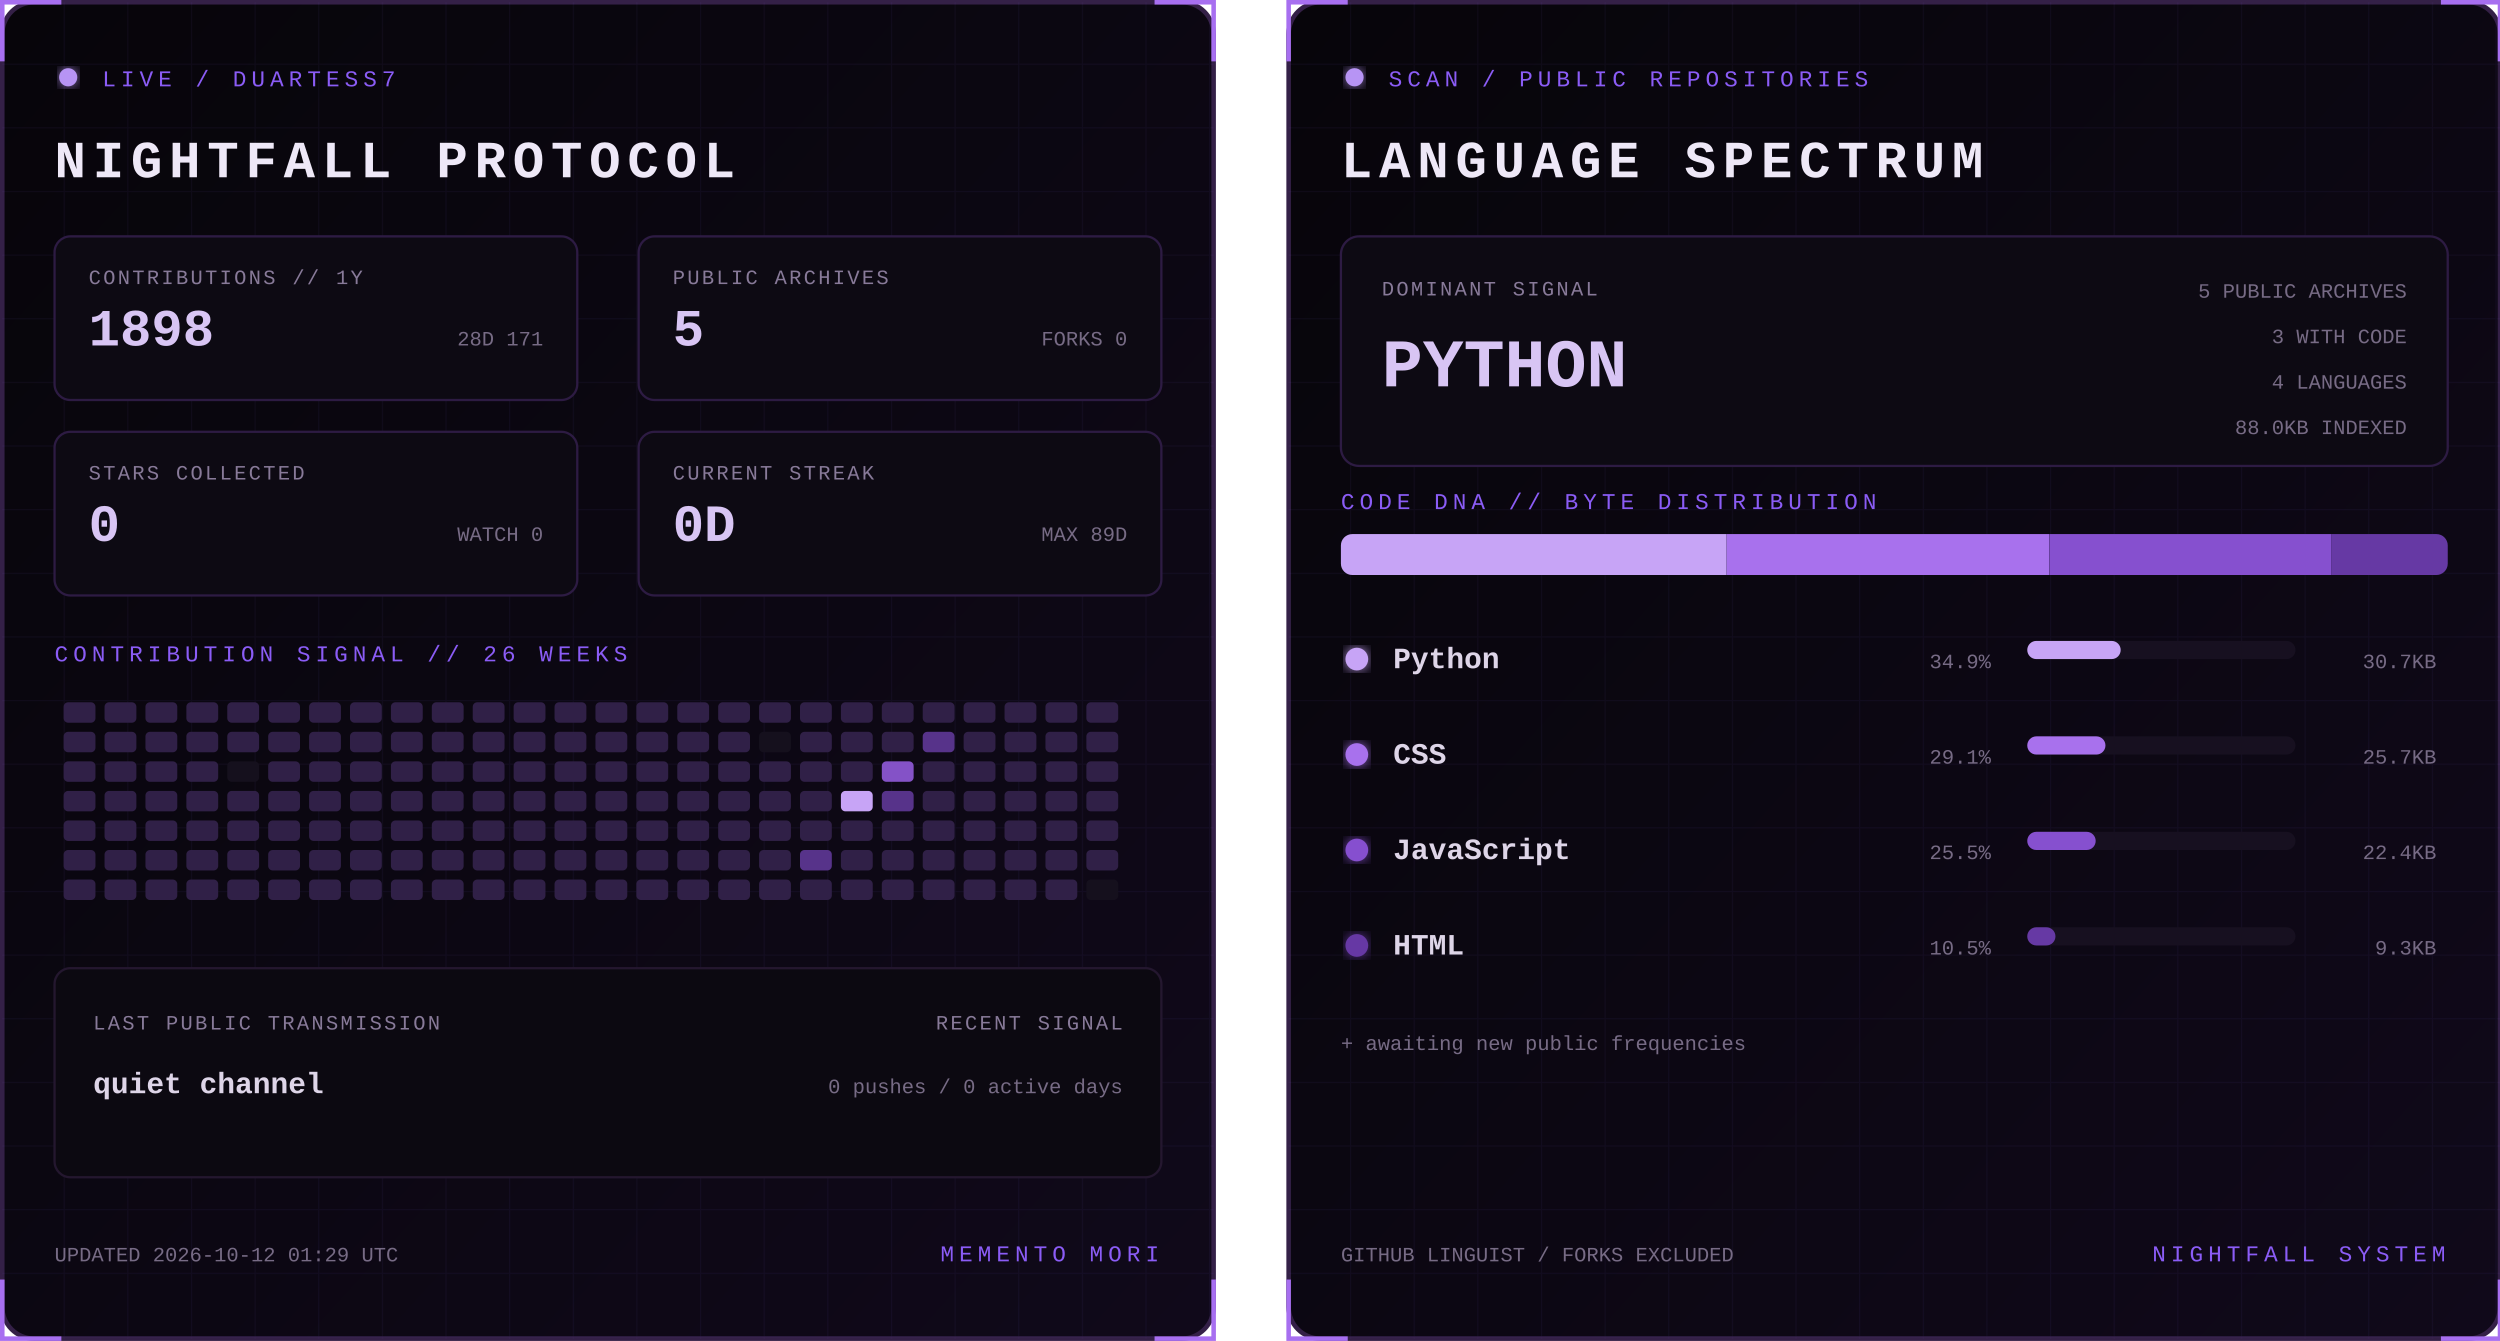
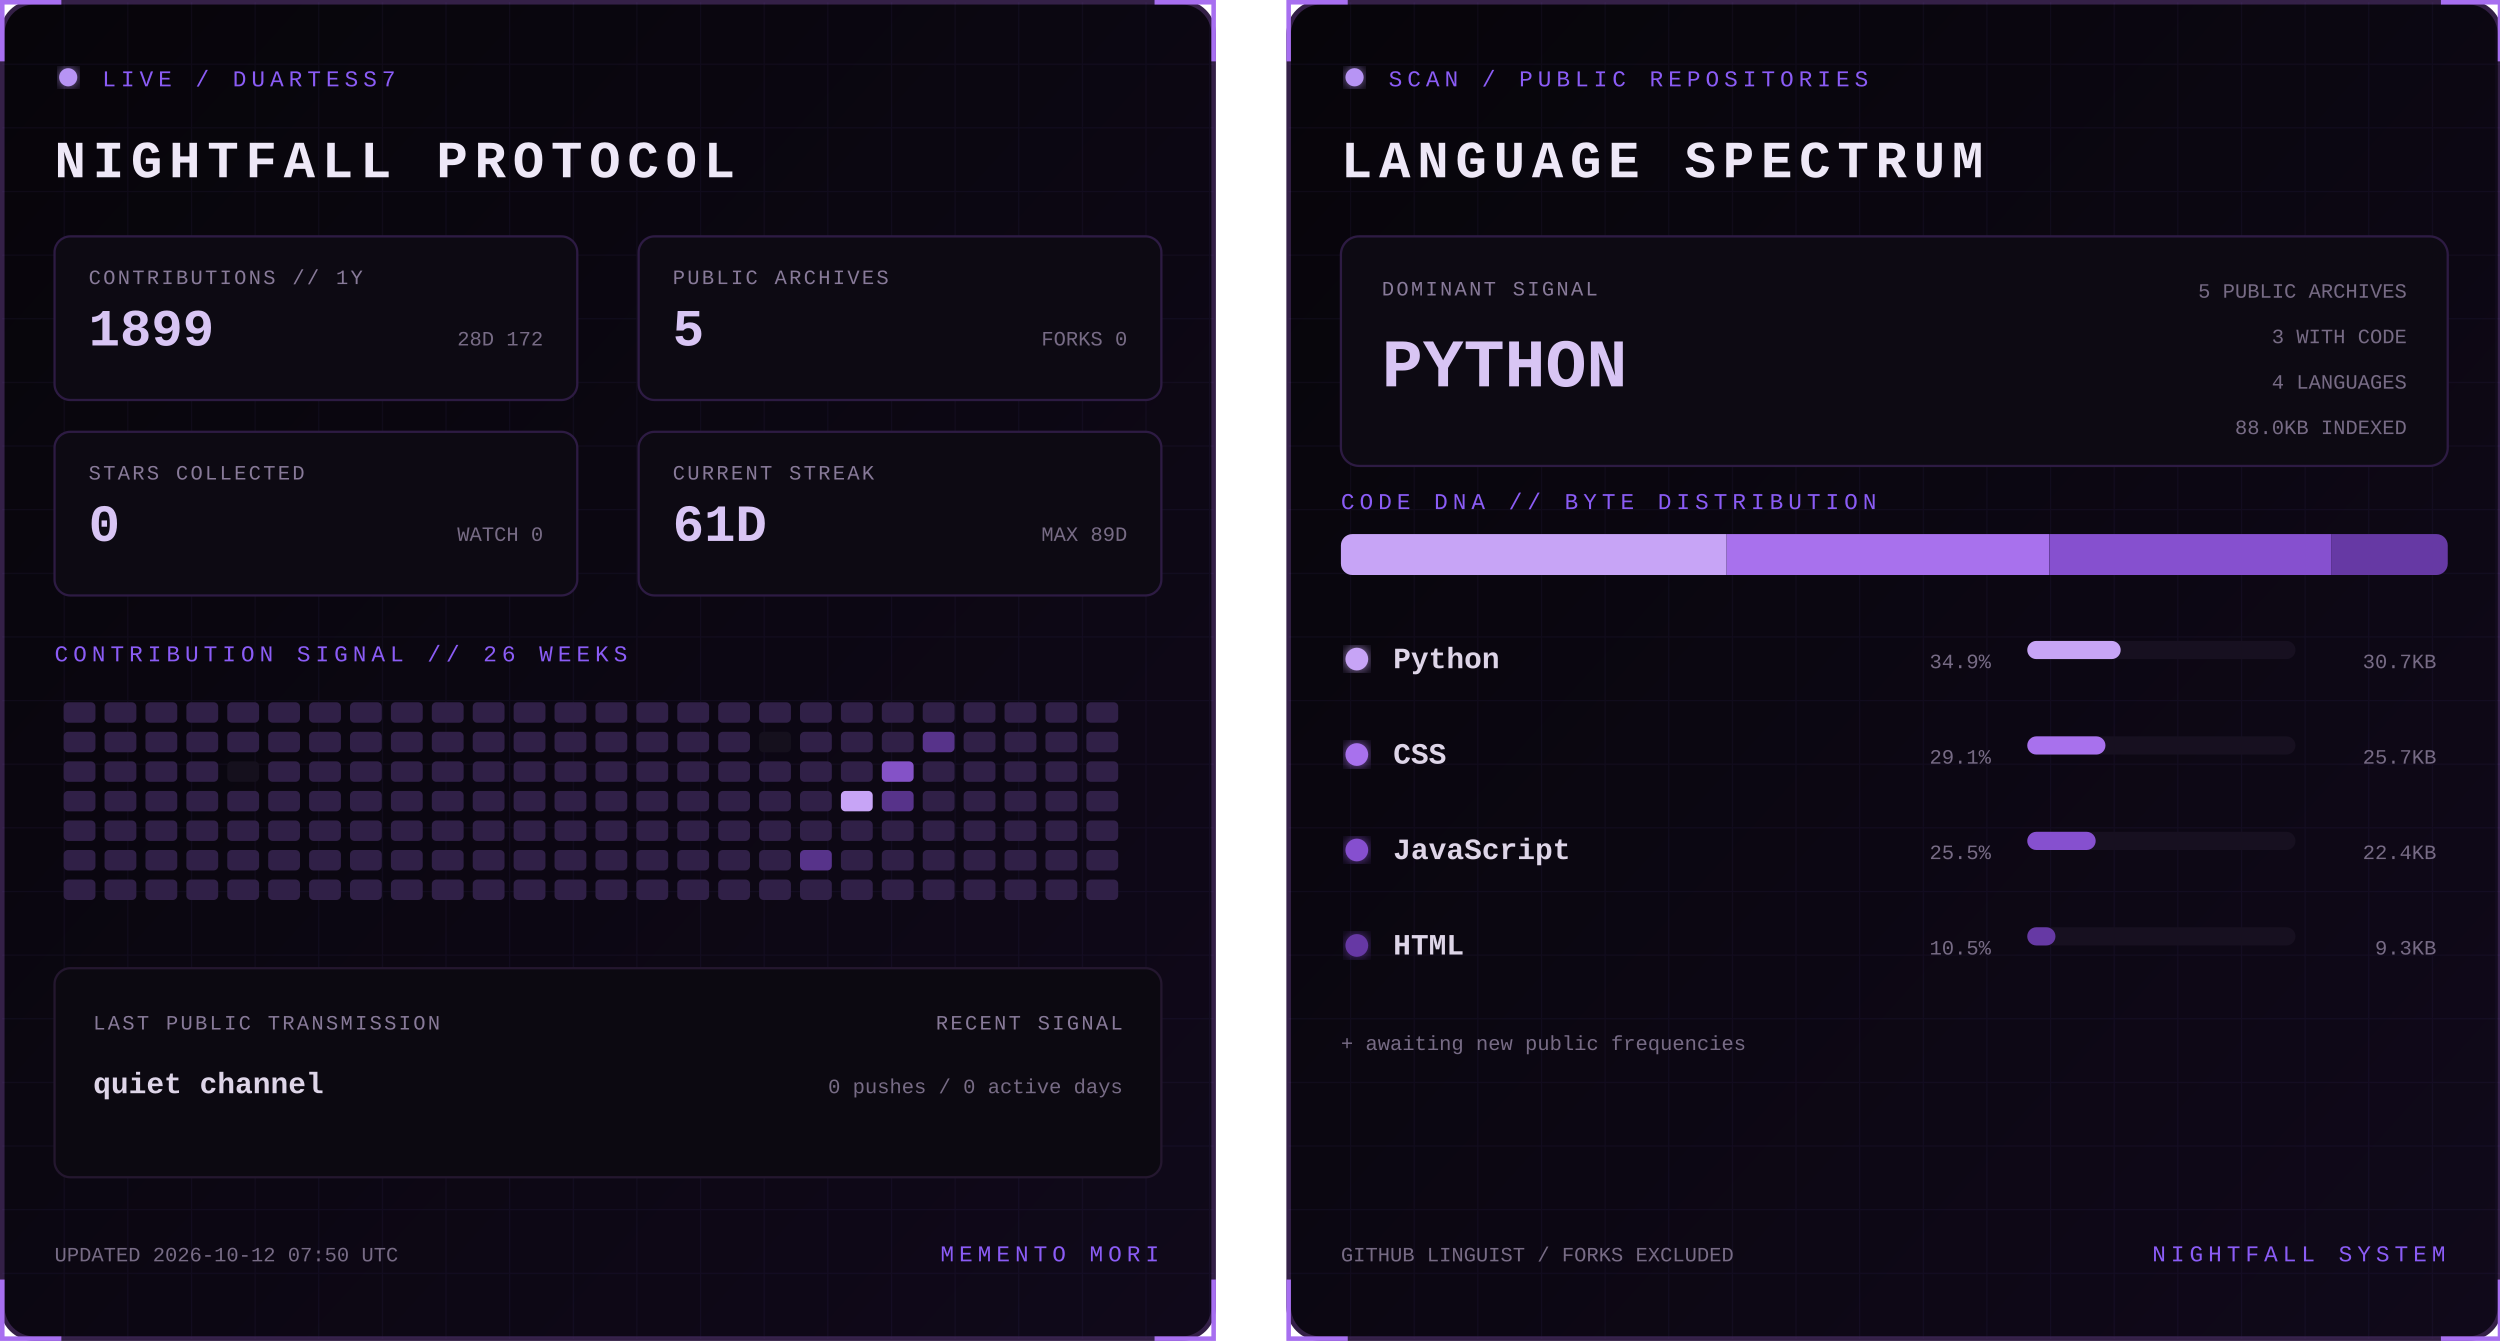
<svg xmlns="http://www.w3.org/2000/svg" width="1100" height="590" viewBox="0 0 1100 590" role="img" aria-labelledby="title desc">
  <defs>
    <linearGradient id="bg" x1="0" y1="0" x2="1" y2="1">
      <stop stop-color="#07050a" />
      <stop offset="1" stop-color="#10091a" />
    </linearGradient>
    <filter id="glow">
      <feGaussianBlur stdDeviation="3" result="b" />
      <feMerge>
        <feMergeNode in="b" />
        <feMergeNode in="SourceGraphic" />
      </feMerge>
    </filter>
    <pattern id="grid" width="28" height="28" patternUnits="userSpaceOnUse">
      <path d="M28 0H0V28" fill="none" stroke="#8b5cf6" stroke-opacity=".055" />
    </pattern>
    <clipPath id="dna">
      <rect x="24" y="235" width="487" height="18" rx="5" />
    </clipPath>
    <style>
      text { font-family: Consolas, 'Courier New', monospace; }
      .kicker { fill:#8b5cf6; font-size:10px; letter-spacing:2.2px; }
      .title { fill:#eee8f7; font-size:23px; font-weight:700; letter-spacing:3px; }
      .label { fill:#887a99; font-size:9px; letter-spacing:1px; }
      .stat { fill:#d8c5f4; font-size:23px; font-weight:700; }
      .detail,.pct { fill:#776b85; font-size:9px; }
      .lang { fill:#ded5e8; font-size:13px; font-weight:700; }
      .hero { fill:#d8c5f4; font-size:30px; font-weight:700; }
      .blink { animation:blink 1.6s step-end infinite; }
      @keyframes blink { 50% { opacity:.25 } }
    </style>
  </defs>
  <g>
    <rect x="1" y="1" width="533" height="588" rx="14" fill="url(#bg)" stroke="#342047" stroke-width="2" />
    <rect x="1" y="1" width="533" height="588" rx="14" fill="url(#grid)" />
    <path d="M27 1H1v26 M508 1h26v26 M534 563v26h-26 M27 589H1v-26" stroke="#a76ff0" stroke-width="2" fill="none" />
    <circle cx="30" cy="34" r="4" fill="#b794f4" filter="url(#glow)" class="blink" />
    <text x="45" y="38" class="kicker">LIVE / DUARTESS7</text>
    <text x="24" y="78" class="title">NIGHTFALL PROTOCOL</text>
    <g transform="translate(24 104)">
      <rect width="230" height="72" rx="7" fill="#0d0a13" stroke="#2d1b43" />
      <text x="15" y="21" class="label">CONTRIBUTIONS // 1Y</text>
-       <text x="15" y="48" class="stat">1898</text>
-       <text x="215" y="48" text-anchor="end" class="detail">28D 171</text>
+       <text x="15" y="48" class="stat">1899</text>
+       <text x="215" y="48" text-anchor="end" class="detail">28D 172</text>
    </g>
    <g transform="translate(281 104)">
      <rect width="230" height="72" rx="7" fill="#0d0a13" stroke="#2d1b43" />
      <text x="15" y="21" class="label">PUBLIC ARCHIVES</text>
      <text x="15" y="48" class="stat">5</text>
      <text x="215" y="48" text-anchor="end" class="detail">FORKS 0</text>
    </g>
    <g transform="translate(24 190)">
      <rect width="230" height="72" rx="7" fill="#0d0a13" stroke="#2d1b43" />
      <text x="15" y="21" class="label">STARS COLLECTED</text>
      <text x="15" y="48" class="stat">0</text>
      <text x="215" y="48" text-anchor="end" class="detail">WATCH 0</text>
    </g>
    <g transform="translate(281 190)">
      <rect width="230" height="72" rx="7" fill="#0d0a13" stroke="#2d1b43" />
      <text x="15" y="21" class="label">CURRENT STREAK</text>
-       <text x="15" y="48" class="stat">0D</text>
+       <text x="15" y="48" class="stat">61D</text>
      <text x="215" y="48" text-anchor="end" class="detail">MAX 89D</text>
    </g>
    <text x="24" y="291" class="kicker">CONTRIBUTION SIGNAL // 26 WEEKS</text>
    <g>
      <rect x="28" y="309" width="14" height="9" rx="2" fill="#302047" />
      <rect x="28" y="322" width="14" height="9" rx="2" fill="#302047" />
      <rect x="28" y="335" width="14" height="9" rx="2" fill="#302047" />
      <rect x="28" y="348" width="14" height="9" rx="2" fill="#302047" />
      <rect x="28" y="361" width="14" height="9" rx="2" fill="#302047" />
      <rect x="28" y="374" width="14" height="9" rx="2" fill="#302047" />
      <rect x="28" y="387" width="14" height="9" rx="2" fill="#302047" />
      <rect x="46" y="309" width="14" height="9" rx="2" fill="#302047" />
      <rect x="46" y="322" width="14" height="9" rx="2" fill="#302047" />
      <rect x="46" y="335" width="14" height="9" rx="2" fill="#302047" />
      <rect x="46" y="348" width="14" height="9" rx="2" fill="#302047" />
      <rect x="46" y="361" width="14" height="9" rx="2" fill="#302047" />
      <rect x="46" y="374" width="14" height="9" rx="2" fill="#302047" />
      <rect x="46" y="387" width="14" height="9" rx="2" fill="#302047" />
      <rect x="64" y="309" width="14" height="9" rx="2" fill="#302047" />
      <rect x="64" y="322" width="14" height="9" rx="2" fill="#302047" />
      <rect x="64" y="335" width="14" height="9" rx="2" fill="#302047" />
      <rect x="64" y="348" width="14" height="9" rx="2" fill="#302047" />
      <rect x="64" y="361" width="14" height="9" rx="2" fill="#302047" />
      <rect x="64" y="374" width="14" height="9" rx="2" fill="#302047" />
      <rect x="64" y="387" width="14" height="9" rx="2" fill="#302047" />
      <rect x="82" y="309" width="14" height="9" rx="2" fill="#302047" />
      <rect x="82" y="322" width="14" height="9" rx="2" fill="#302047" />
      <rect x="82" y="335" width="14" height="9" rx="2" fill="#302047" />
      <rect x="82" y="348" width="14" height="9" rx="2" fill="#302047" />
      <rect x="82" y="361" width="14" height="9" rx="2" fill="#302047" />
      <rect x="82" y="374" width="14" height="9" rx="2" fill="#302047" />
      <rect x="82" y="387" width="14" height="9" rx="2" fill="#302047" />
      <rect x="100" y="309" width="14" height="9" rx="2" fill="#302047" />
      <rect x="100" y="322" width="14" height="9" rx="2" fill="#302047" />
      <rect x="100" y="335" width="14" height="9" rx="2" fill="#15101d" />
      <rect x="100" y="348" width="14" height="9" rx="2" fill="#302047" />
      <rect x="100" y="361" width="14" height="9" rx="2" fill="#302047" />
      <rect x="100" y="374" width="14" height="9" rx="2" fill="#302047" />
      <rect x="100" y="387" width="14" height="9" rx="2" fill="#302047" />
      <rect x="118" y="309" width="14" height="9" rx="2" fill="#302047" />
      <rect x="118" y="322" width="14" height="9" rx="2" fill="#302047" />
      <rect x="118" y="335" width="14" height="9" rx="2" fill="#302047" />
      <rect x="118" y="348" width="14" height="9" rx="2" fill="#302047" />
      <rect x="118" y="361" width="14" height="9" rx="2" fill="#302047" />
      <rect x="118" y="374" width="14" height="9" rx="2" fill="#302047" />
      <rect x="118" y="387" width="14" height="9" rx="2" fill="#302047" />
      <rect x="136" y="309" width="14" height="9" rx="2" fill="#302047" />
      <rect x="136" y="322" width="14" height="9" rx="2" fill="#302047" />
      <rect x="136" y="335" width="14" height="9" rx="2" fill="#302047" />
      <rect x="136" y="348" width="14" height="9" rx="2" fill="#302047" />
      <rect x="136" y="361" width="14" height="9" rx="2" fill="#302047" />
      <rect x="136" y="374" width="14" height="9" rx="2" fill="#302047" />
      <rect x="136" y="387" width="14" height="9" rx="2" fill="#302047" />
      <rect x="154" y="309" width="14" height="9" rx="2" fill="#302047" />
      <rect x="154" y="322" width="14" height="9" rx="2" fill="#302047" />
      <rect x="154" y="335" width="14" height="9" rx="2" fill="#302047" />
      <rect x="154" y="348" width="14" height="9" rx="2" fill="#302047" />
      <rect x="154" y="361" width="14" height="9" rx="2" fill="#302047" />
      <rect x="154" y="374" width="14" height="9" rx="2" fill="#302047" />
      <rect x="154" y="387" width="14" height="9" rx="2" fill="#302047" />
      <rect x="172" y="309" width="14" height="9" rx="2" fill="#302047" />
      <rect x="172" y="322" width="14" height="9" rx="2" fill="#302047" />
      <rect x="172" y="335" width="14" height="9" rx="2" fill="#302047" />
      <rect x="172" y="348" width="14" height="9" rx="2" fill="#302047" />
      <rect x="172" y="361" width="14" height="9" rx="2" fill="#302047" />
      <rect x="172" y="374" width="14" height="9" rx="2" fill="#302047" />
      <rect x="172" y="387" width="14" height="9" rx="2" fill="#302047" />
      <rect x="190" y="309" width="14" height="9" rx="2" fill="#302047" />
      <rect x="190" y="322" width="14" height="9" rx="2" fill="#302047" />
      <rect x="190" y="335" width="14" height="9" rx="2" fill="#302047" />
      <rect x="190" y="348" width="14" height="9" rx="2" fill="#302047" />
      <rect x="190" y="361" width="14" height="9" rx="2" fill="#302047" />
      <rect x="190" y="374" width="14" height="9" rx="2" fill="#302047" />
      <rect x="190" y="387" width="14" height="9" rx="2" fill="#302047" />
      <rect x="208" y="309" width="14" height="9" rx="2" fill="#302047" />
      <rect x="208" y="322" width="14" height="9" rx="2" fill="#302047" />
      <rect x="208" y="335" width="14" height="9" rx="2" fill="#302047" />
      <rect x="208" y="348" width="14" height="9" rx="2" fill="#302047" />
      <rect x="208" y="361" width="14" height="9" rx="2" fill="#302047" />
      <rect x="208" y="374" width="14" height="9" rx="2" fill="#302047" />
      <rect x="208" y="387" width="14" height="9" rx="2" fill="#302047" />
      <rect x="226" y="309" width="14" height="9" rx="2" fill="#302047" />
      <rect x="226" y="322" width="14" height="9" rx="2" fill="#302047" />
      <rect x="226" y="335" width="14" height="9" rx="2" fill="#302047" />
      <rect x="226" y="348" width="14" height="9" rx="2" fill="#302047" />
      <rect x="226" y="361" width="14" height="9" rx="2" fill="#302047" />
      <rect x="226" y="374" width="14" height="9" rx="2" fill="#302047" />
      <rect x="226" y="387" width="14" height="9" rx="2" fill="#302047" />
      <rect x="244" y="309" width="14" height="9" rx="2" fill="#302047" />
      <rect x="244" y="322" width="14" height="9" rx="2" fill="#302047" />
      <rect x="244" y="335" width="14" height="9" rx="2" fill="#302047" />
      <rect x="244" y="348" width="14" height="9" rx="2" fill="#302047" />
      <rect x="244" y="361" width="14" height="9" rx="2" fill="#302047" />
      <rect x="244" y="374" width="14" height="9" rx="2" fill="#302047" />
      <rect x="244" y="387" width="14" height="9" rx="2" fill="#302047" />
      <rect x="262" y="309" width="14" height="9" rx="2" fill="#302047" />
      <rect x="262" y="322" width="14" height="9" rx="2" fill="#302047" />
      <rect x="262" y="335" width="14" height="9" rx="2" fill="#302047" />
      <rect x="262" y="348" width="14" height="9" rx="2" fill="#302047" />
      <rect x="262" y="361" width="14" height="9" rx="2" fill="#302047" />
      <rect x="262" y="374" width="14" height="9" rx="2" fill="#302047" />
      <rect x="262" y="387" width="14" height="9" rx="2" fill="#302047" />
      <rect x="280" y="309" width="14" height="9" rx="2" fill="#302047" />
      <rect x="280" y="322" width="14" height="9" rx="2" fill="#302047" />
      <rect x="280" y="335" width="14" height="9" rx="2" fill="#302047" />
      <rect x="280" y="348" width="14" height="9" rx="2" fill="#302047" />
      <rect x="280" y="361" width="14" height="9" rx="2" fill="#302047" />
      <rect x="280" y="374" width="14" height="9" rx="2" fill="#302047" />
      <rect x="280" y="387" width="14" height="9" rx="2" fill="#302047" />
      <rect x="298" y="309" width="14" height="9" rx="2" fill="#302047" />
      <rect x="298" y="322" width="14" height="9" rx="2" fill="#302047" />
      <rect x="298" y="335" width="14" height="9" rx="2" fill="#302047" />
      <rect x="298" y="348" width="14" height="9" rx="2" fill="#302047" />
      <rect x="298" y="361" width="14" height="9" rx="2" fill="#302047" />
      <rect x="298" y="374" width="14" height="9" rx="2" fill="#302047" />
      <rect x="298" y="387" width="14" height="9" rx="2" fill="#302047" />
      <rect x="316" y="309" width="14" height="9" rx="2" fill="#302047" />
      <rect x="316" y="322" width="14" height="9" rx="2" fill="#302047" />
      <rect x="316" y="335" width="14" height="9" rx="2" fill="#302047" />
      <rect x="316" y="348" width="14" height="9" rx="2" fill="#302047" />
      <rect x="316" y="361" width="14" height="9" rx="2" fill="#302047" />
      <rect x="316" y="374" width="14" height="9" rx="2" fill="#302047" />
      <rect x="316" y="387" width="14" height="9" rx="2" fill="#302047" />
      <rect x="334" y="309" width="14" height="9" rx="2" fill="#302047" />
      <rect x="334" y="322" width="14" height="9" rx="2" fill="#15101d" />
      <rect x="334" y="335" width="14" height="9" rx="2" fill="#302047" />
      <rect x="334" y="348" width="14" height="9" rx="2" fill="#302047" />
      <rect x="334" y="361" width="14" height="9" rx="2" fill="#302047" />
      <rect x="334" y="374" width="14" height="9" rx="2" fill="#302047" />
      <rect x="334" y="387" width="14" height="9" rx="2" fill="#302047" />
      <rect x="352" y="309" width="14" height="9" rx="2" fill="#302047" />
      <rect x="352" y="322" width="14" height="9" rx="2" fill="#302047" />
      <rect x="352" y="335" width="14" height="9" rx="2" fill="#302047" />
      <rect x="352" y="348" width="14" height="9" rx="2" fill="#302047" />
      <rect x="352" y="361" width="14" height="9" rx="2" fill="#302047" />
      <rect x="352" y="374" width="14" height="9" rx="2" fill="#57338a" />
      <rect x="352" y="387" width="14" height="9" rx="2" fill="#302047" />
      <rect x="370" y="309" width="14" height="9" rx="2" fill="#302047" />
      <rect x="370" y="322" width="14" height="9" rx="2" fill="#302047" />
      <rect x="370" y="335" width="14" height="9" rx="2" fill="#302047" />
      <rect x="370" y="348" width="14" height="9" rx="2" fill="#c7a4f6" />
      <rect x="370" y="361" width="14" height="9" rx="2" fill="#302047" />
      <rect x="370" y="374" width="14" height="9" rx="2" fill="#302047" />
      <rect x="370" y="387" width="14" height="9" rx="2" fill="#302047" />
      <rect x="388" y="309" width="14" height="9" rx="2" fill="#302047" />
      <rect x="388" y="322" width="14" height="9" rx="2" fill="#302047" />
      <rect x="388" y="335" width="14" height="9" rx="2" fill="#8452c7" />
      <rect x="388" y="348" width="14" height="9" rx="2" fill="#57338a" />
      <rect x="388" y="361" width="14" height="9" rx="2" fill="#302047" />
      <rect x="388" y="374" width="14" height="9" rx="2" fill="#302047" />
      <rect x="388" y="387" width="14" height="9" rx="2" fill="#302047" />
      <rect x="406" y="309" width="14" height="9" rx="2" fill="#302047" />
      <rect x="406" y="322" width="14" height="9" rx="2" fill="#57338a" />
      <rect x="406" y="335" width="14" height="9" rx="2" fill="#302047" />
      <rect x="406" y="348" width="14" height="9" rx="2" fill="#302047" />
      <rect x="406" y="361" width="14" height="9" rx="2" fill="#302047" />
      <rect x="406" y="374" width="14" height="9" rx="2" fill="#302047" />
      <rect x="406" y="387" width="14" height="9" rx="2" fill="#302047" />
      <rect x="424" y="309" width="14" height="9" rx="2" fill="#302047" />
      <rect x="424" y="322" width="14" height="9" rx="2" fill="#302047" />
      <rect x="424" y="335" width="14" height="9" rx="2" fill="#302047" />
      <rect x="424" y="348" width="14" height="9" rx="2" fill="#302047" />
      <rect x="424" y="361" width="14" height="9" rx="2" fill="#302047" />
      <rect x="424" y="374" width="14" height="9" rx="2" fill="#302047" />
      <rect x="424" y="387" width="14" height="9" rx="2" fill="#302047" />
      <rect x="442" y="309" width="14" height="9" rx="2" fill="#302047" />
      <rect x="442" y="322" width="14" height="9" rx="2" fill="#302047" />
      <rect x="442" y="335" width="14" height="9" rx="2" fill="#302047" />
      <rect x="442" y="348" width="14" height="9" rx="2" fill="#302047" />
      <rect x="442" y="361" width="14" height="9" rx="2" fill="#302047" />
      <rect x="442" y="374" width="14" height="9" rx="2" fill="#302047" />
      <rect x="442" y="387" width="14" height="9" rx="2" fill="#302047" />
      <rect x="460" y="309" width="14" height="9" rx="2" fill="#302047" />
      <rect x="460" y="322" width="14" height="9" rx="2" fill="#302047" />
      <rect x="460" y="335" width="14" height="9" rx="2" fill="#302047" />
      <rect x="460" y="348" width="14" height="9" rx="2" fill="#302047" />
      <rect x="460" y="361" width="14" height="9" rx="2" fill="#302047" />
      <rect x="460" y="374" width="14" height="9" rx="2" fill="#302047" />
      <rect x="460" y="387" width="14" height="9" rx="2" fill="#302047" />
      <rect x="478" y="309" width="14" height="9" rx="2" fill="#302047" />
      <rect x="478" y="322" width="14" height="9" rx="2" fill="#302047" />
      <rect x="478" y="335" width="14" height="9" rx="2" fill="#302047" />
      <rect x="478" y="348" width="14" height="9" rx="2" fill="#302047" />
      <rect x="478" y="361" width="14" height="9" rx="2" fill="#302047" />
      <rect x="478" y="374" width="14" height="9" rx="2" fill="#302047" />
-       <rect x="478" y="387" width="14" height="9" rx="2" fill="#15101d" />
+       <rect x="478" y="387" width="14" height="9" rx="2" fill="#302047" />
    </g>
    <rect x="24" y="426" width="487" height="92" rx="7" fill="#0c0911" stroke="#24172f" />
    <text x="41" y="453" class="label">LAST PUBLIC TRANSMISSION</text>
    <text x="41" y="481" class="lang">quiet channel</text>
    <text x="494" y="453" text-anchor="end" class="label">RECENT SIGNAL</text>
    <text x="494" y="481" text-anchor="end" class="detail">0 pushes / 0 active days</text>
-     <text x="24" y="555" class="detail">UPDATED 2026-10-12 01:29 UTC</text>
+     <text x="24" y="555" class="detail">UPDATED 2026-10-12 07:50 UTC</text>
    <text x="510" y="555" text-anchor="end" class="kicker">MEMENTO MORI</text>
  </g>
  <g transform="translate(566)">
    <rect x="1" y="1" width="533" height="588" rx="14" fill="url(#bg)" stroke="#342047" stroke-width="2" />
    <rect x="1" y="1" width="533" height="588" rx="14" fill="url(#grid)" />
    <path d="M27 1H1v26 M508 1h26v26 M534 563v26h-26 M27 589H1v-26" stroke="#a76ff0" stroke-width="2" fill="none" />
    <circle cx="30" cy="34" r="4" fill="#b794f4" filter="url(#glow)" class="blink" />
    <text x="45" y="38" class="kicker">SCAN / PUBLIC REPOSITORIES</text>
    <text x="24" y="78" class="title">LANGUAGE SPECTRUM</text>
    <rect x="24" y="104" width="487" height="101" rx="8" fill="#0d0a13" stroke="#2d1b43" />
    <text x="42" y="130" class="label">DOMINANT SIGNAL</text>
    <text x="42" y="170" class="hero">PYTHON</text>
    <text x="493" y="131" text-anchor="end" class="detail">5 PUBLIC ARCHIVES</text>
    <text x="493" y="151" text-anchor="end" class="detail">3 WITH CODE</text>
    <text x="493" y="171" text-anchor="end" class="detail">4 LANGUAGES</text>
    <text x="493" y="191" text-anchor="end" class="detail">88.0KB INDEXED</text>
    <text x="24" y="224" class="kicker">CODE DNA // BYTE DISTRIBUTION</text>
    <rect x="24" y="235" width="487" height="18" rx="5" fill="#171020" />
    <g clip-path="url(#dna)">
      <rect x="24.0" y="235" width="169.7" height="18" fill="#c7a4f6" />
      <rect x="193.7" y="235" width="141.9" height="18" fill="#a871ed" />
      <rect x="335.7" y="235" width="124.0" height="18" fill="#8650cf" />
      <rect x="459.7" y="235" width="51.3" height="18" fill="#6639a4" />
    </g>
    <circle cx="31" cy="290" r="5" fill="#c7a4f6" filter="url(#glow)" />
    <text x="47" y="294" class="lang">Python</text>
    <text x="310" y="294" text-anchor="end" class="pct">34.9%</text>
    <rect x="326" y="282" width="118" height="8" rx="4" fill="#171020" />
    <rect x="326" y="282" width="41.1" height="8" rx="4" fill="#c7a4f6" />
    <text x="506" y="294" text-anchor="end" class="detail">30.7KB</text>
    <circle cx="31" cy="332" r="5" fill="#a871ed" filter="url(#glow)" />
    <text x="47" y="336" class="lang">CSS</text>
    <text x="310" y="336" text-anchor="end" class="pct">29.1%</text>
    <rect x="326" y="324" width="118" height="8" rx="4" fill="#171020" />
    <rect x="326" y="324" width="34.4" height="8" rx="4" fill="#a871ed" />
    <text x="506" y="336" text-anchor="end" class="detail">25.7KB</text>
    <circle cx="31" cy="374" r="5" fill="#8650cf" filter="url(#glow)" />
    <text x="47" y="378" class="lang">JavaScript</text>
    <text x="310" y="378" text-anchor="end" class="pct">25.5%</text>
    <rect x="326" y="366" width="118" height="8" rx="4" fill="#171020" />
    <rect x="326" y="366" width="30.1" height="8" rx="4" fill="#8650cf" />
    <text x="506" y="378" text-anchor="end" class="detail">22.4KB</text>
    <circle cx="31" cy="416" r="5" fill="#6639a4" filter="url(#glow)" />
    <text x="47" y="420" class="lang">HTML</text>
    <text x="310" y="420" text-anchor="end" class="pct">10.5%</text>
    <rect x="326" y="408" width="118" height="8" rx="4" fill="#171020" />
    <rect x="326" y="408" width="12.4" height="8" rx="4" fill="#6639a4" />
    <text x="506" y="420" text-anchor="end" class="detail">9.3KB</text>
    <text x="24" y="462" class="detail">+ awaiting new public frequencies</text>
    <text x="24" y="555" class="detail">GITHUB LINGUIST / FORKS EXCLUDED</text>
    <text x="510" y="555" text-anchor="end" class="kicker">NIGHTFALL SYSTEM</text>
  </g>
</svg>
